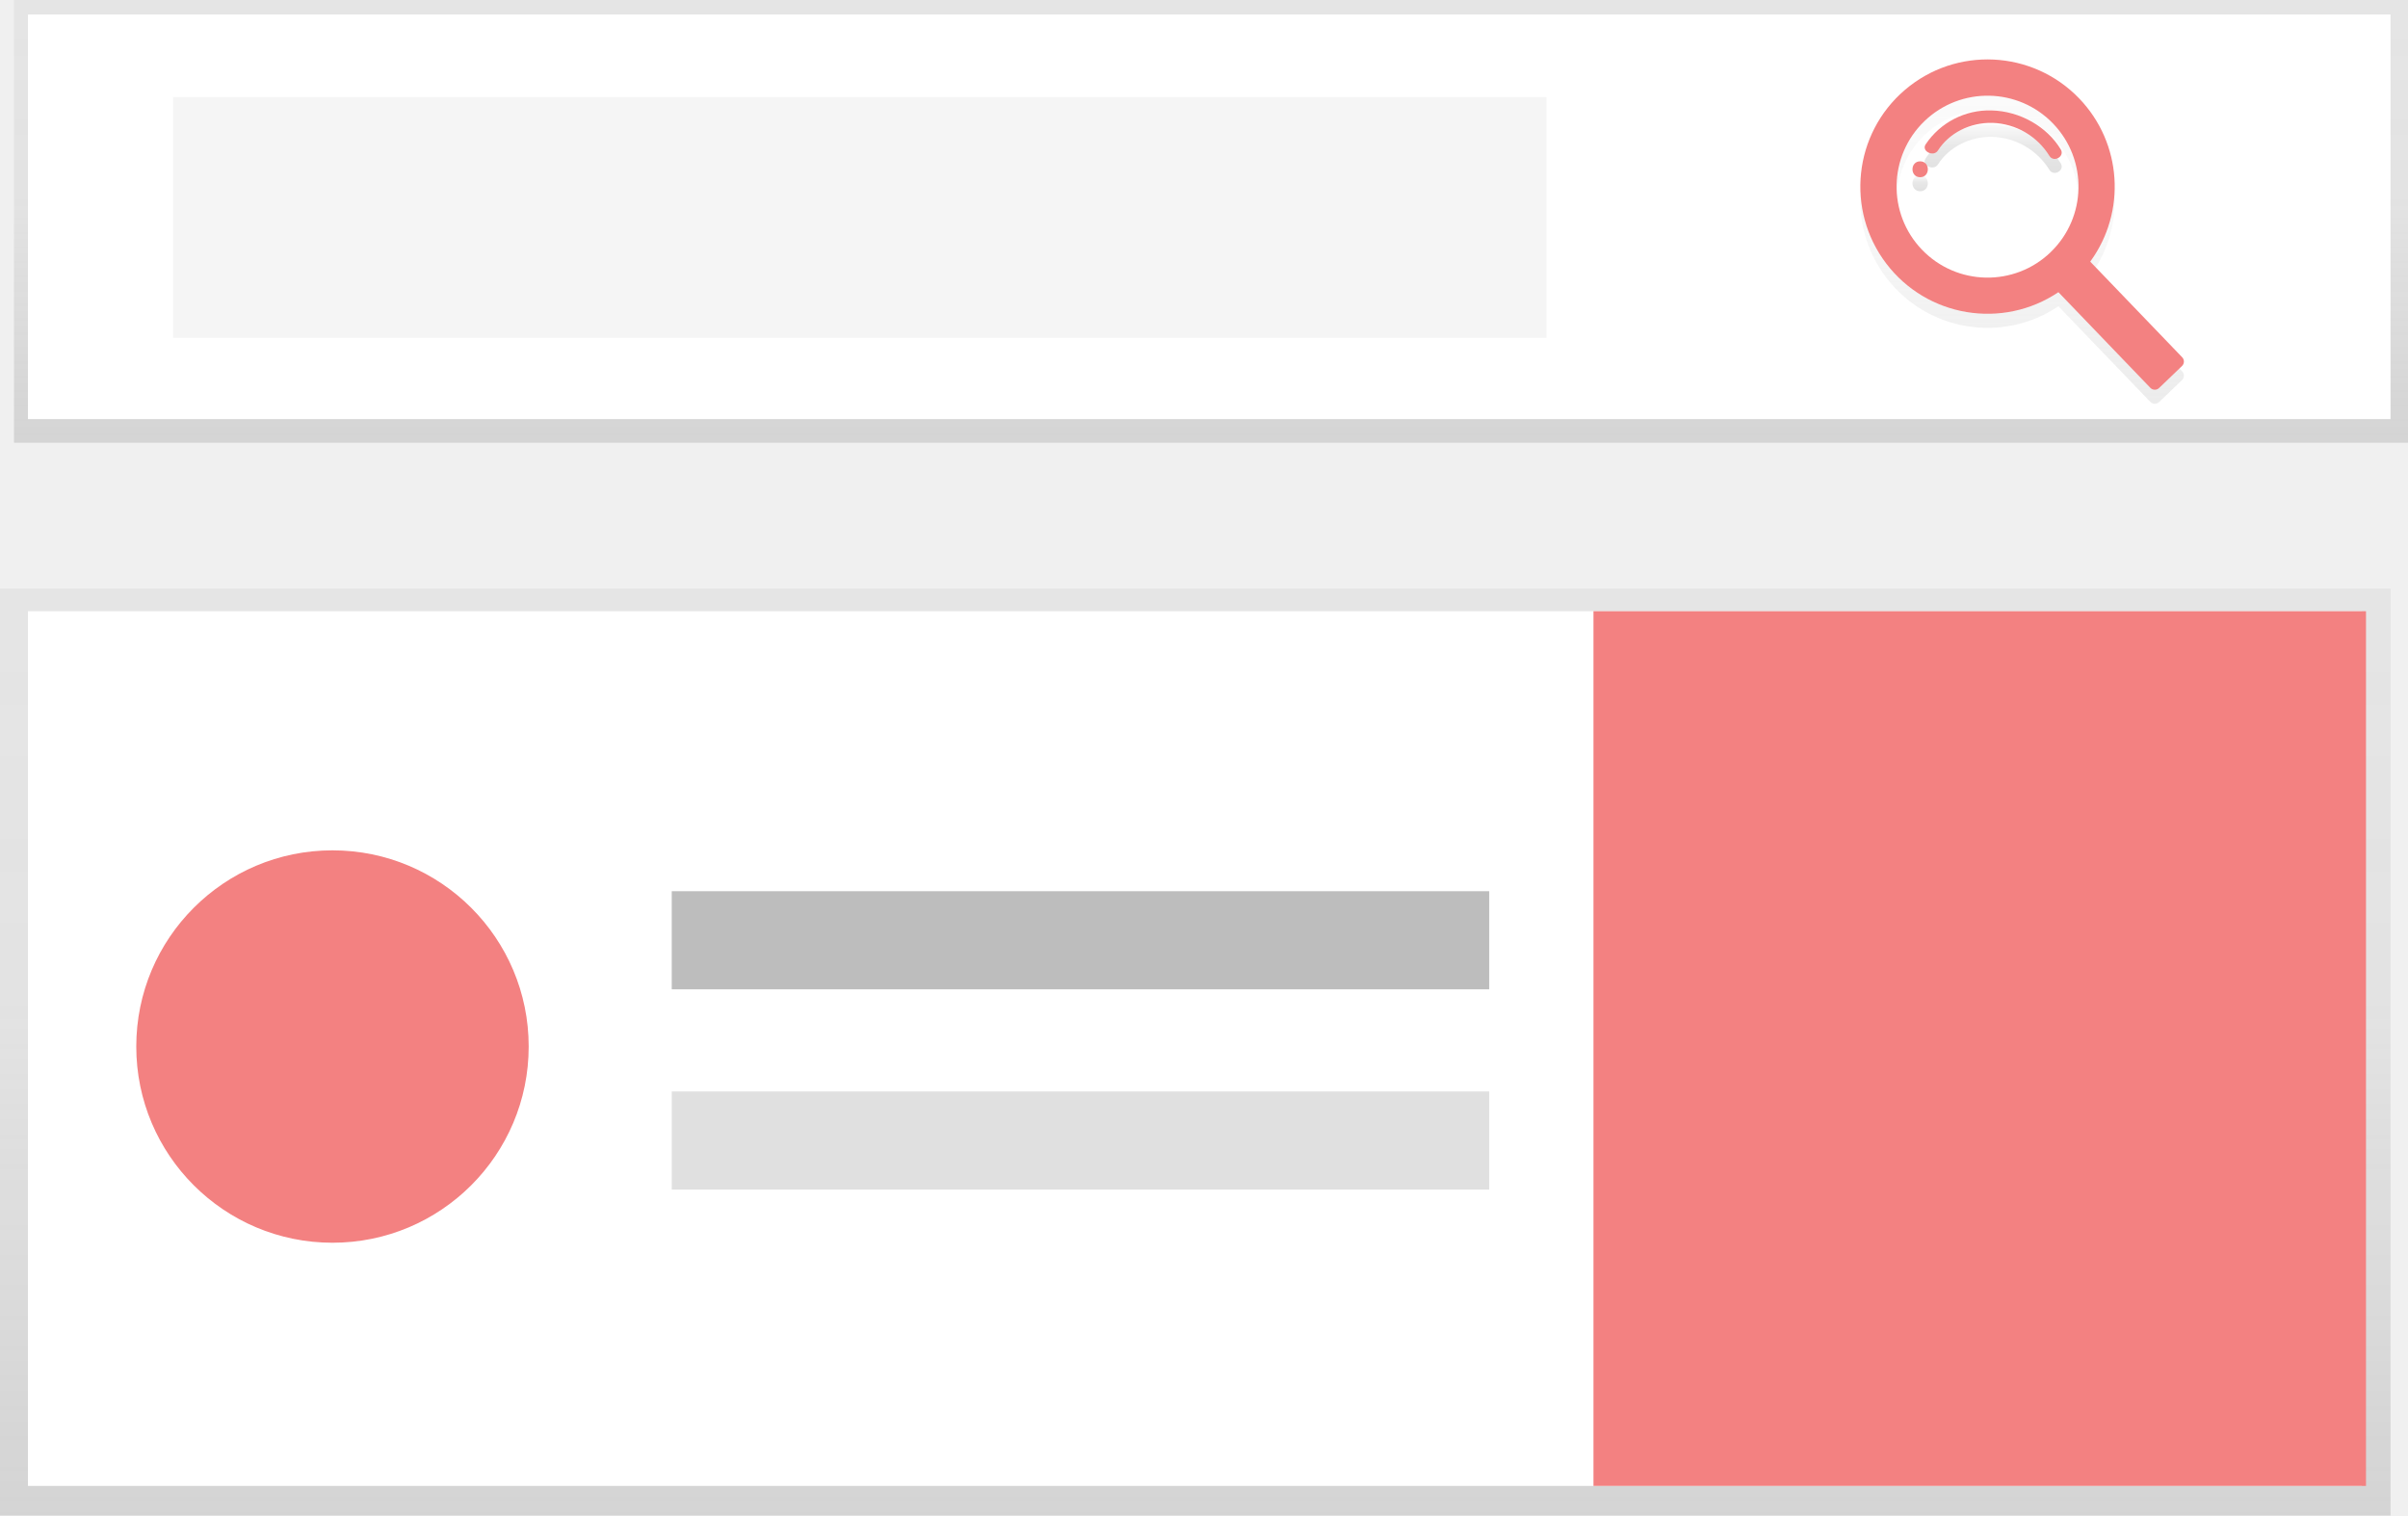
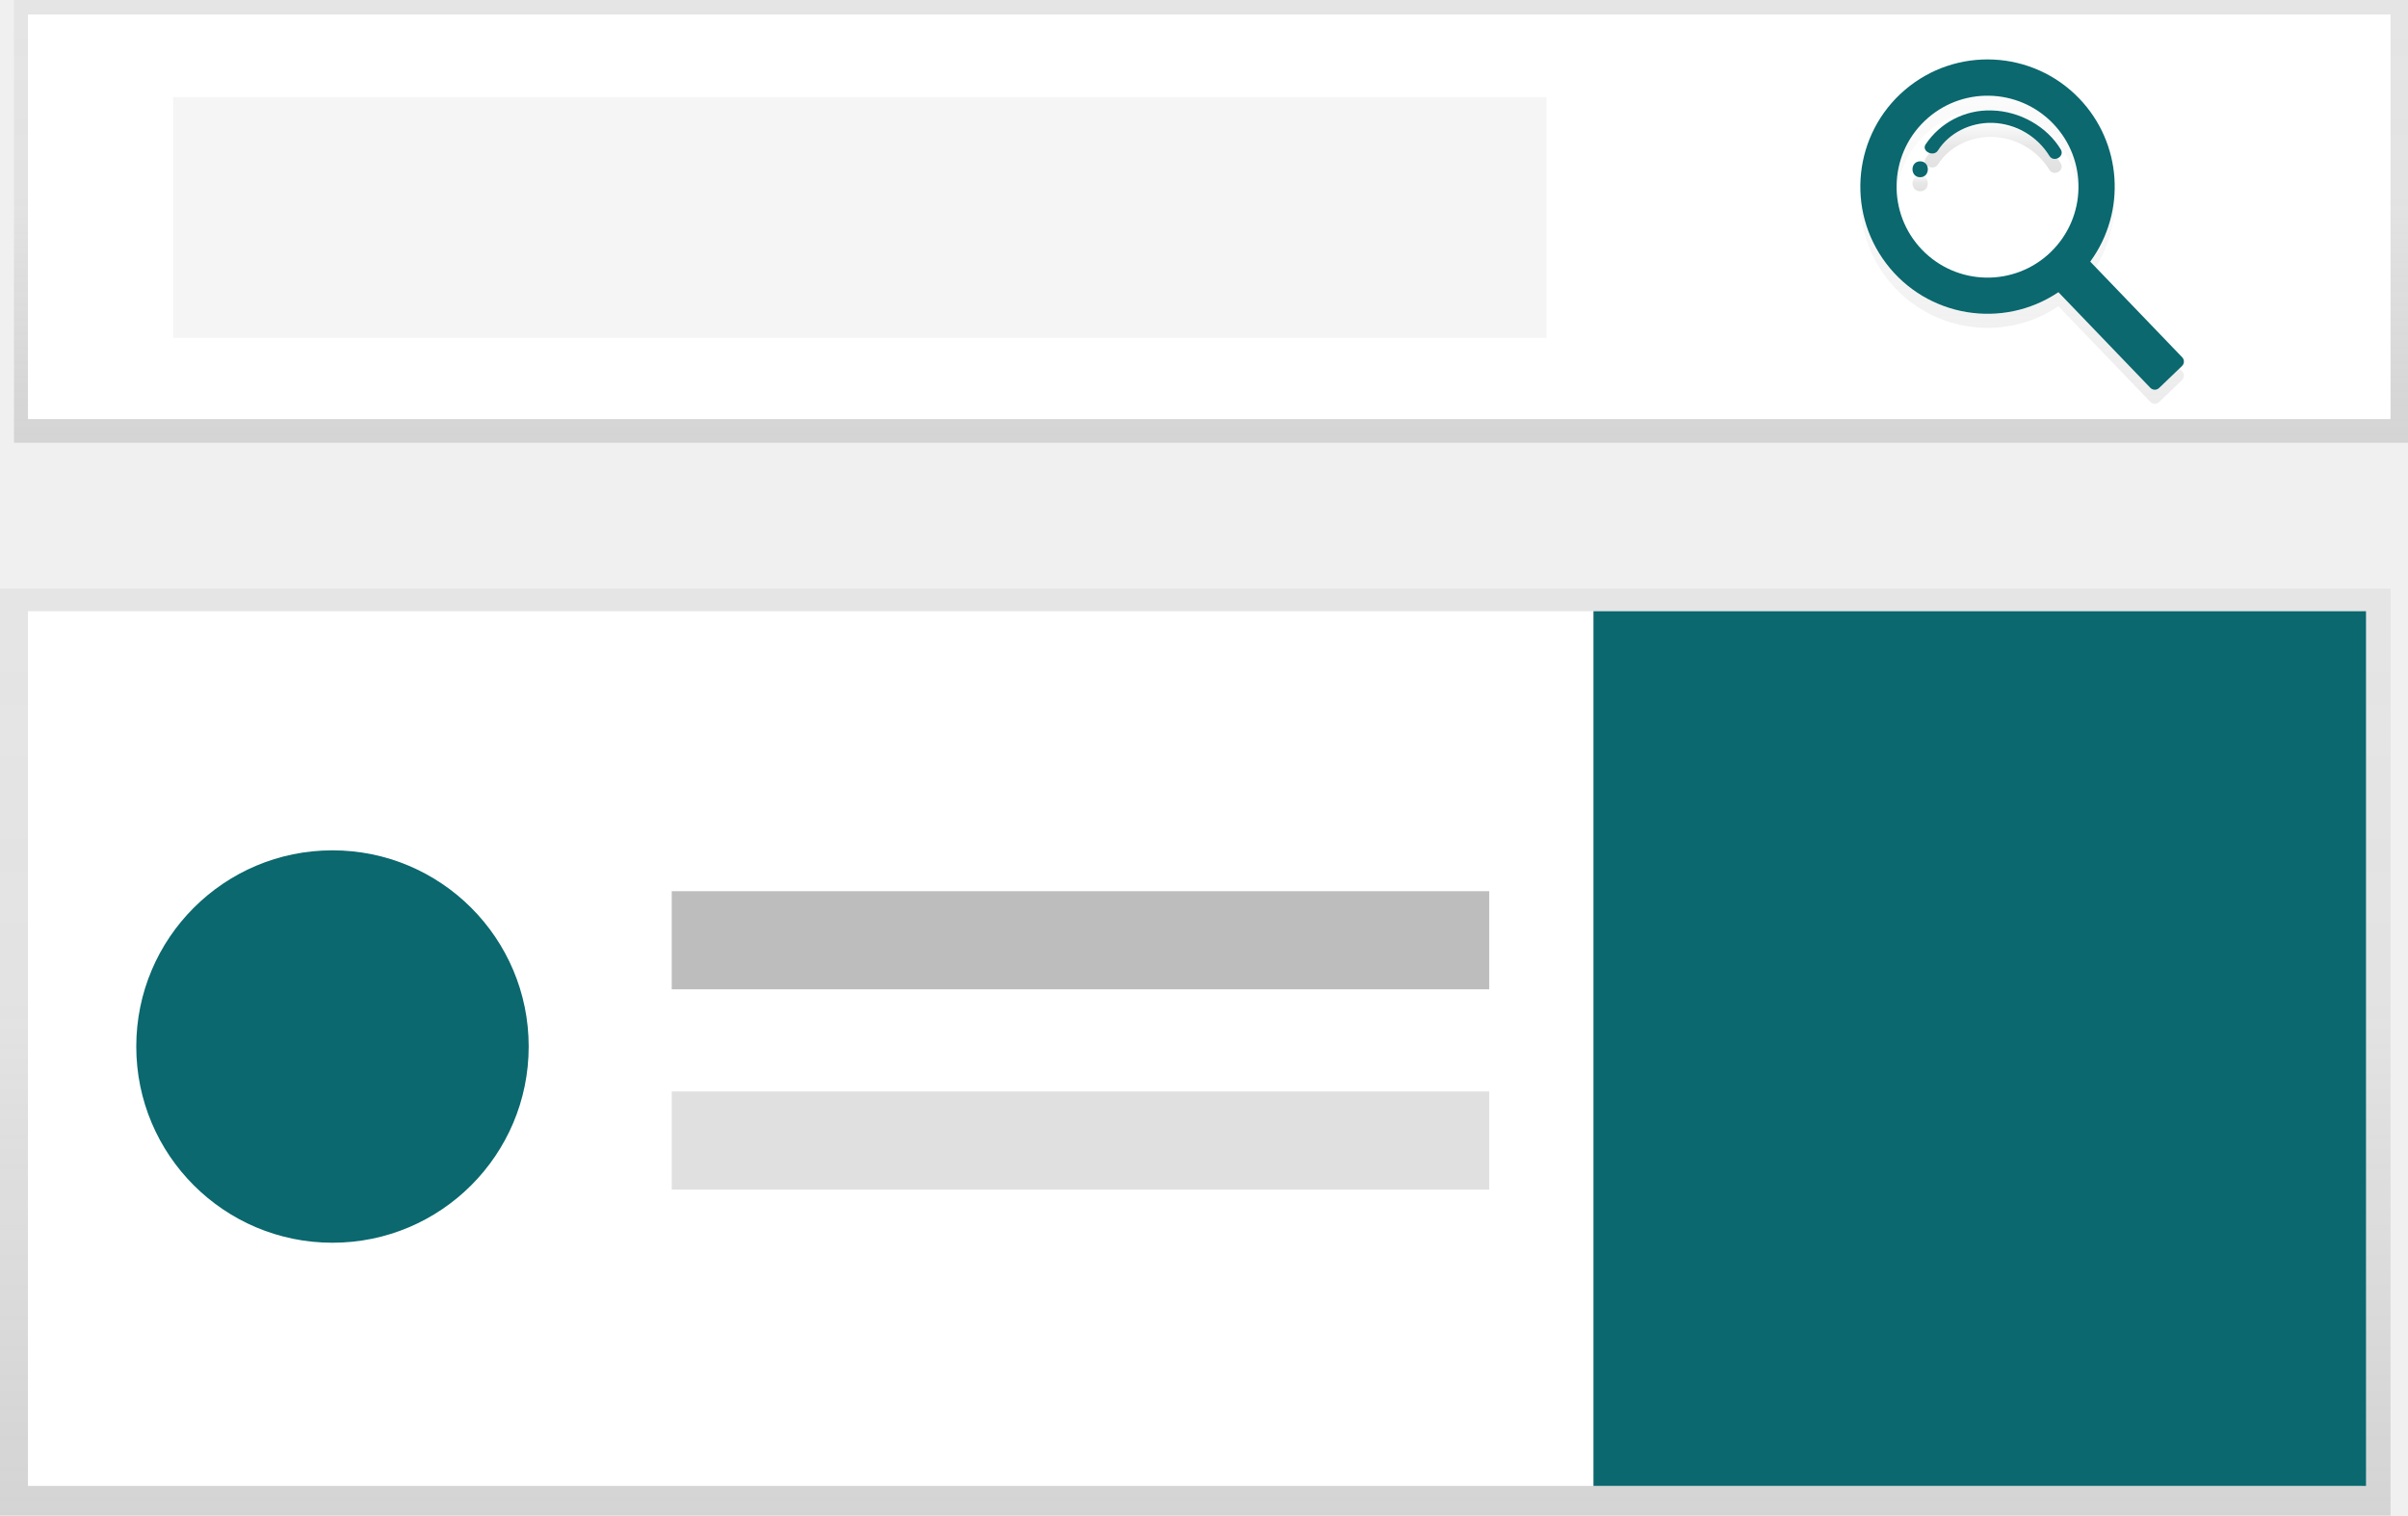
<svg xmlns="http://www.w3.org/2000/svg" xmlns:xlink="http://www.w3.org/1999/xlink" id="806e4c62-374e-42c3-bdb7-896b30a4289a" data-name="Layer 1" width="877" height="551.99" viewBox="0 0 877 551.99">
  <defs>
    <linearGradient id="79b8a473-e936-4e54-b854-cc8520c1f266" x1="441.05" y1="161.23" x2="441.05" gradientUnits="userSpaceOnUse">
      <stop offset="0" stop-color="gray" stop-opacity="0.25" />
      <stop offset="0.54" stop-color="gray" stop-opacity="0.12" />
      <stop offset="1" stop-color="gray" stop-opacity="0.1" />
    </linearGradient>
    <linearGradient id="1e668cbb-e7c2-4a39-9f64-b81df751fdab" x1="898" y1="321.04" x2="898" y2="200.75" gradientUnits="userSpaceOnUse">
      <stop offset="0" stop-color="#b3b3b3" stop-opacity="0.25" />
      <stop offset="0.54" stop-color="#b3b3b3" stop-opacity="0.1" />
      <stop offset="1" stop-color="#b3b3b3" stop-opacity="0.05" />
    </linearGradient>
    <linearGradient id="88c69e1d-c781-40a9-bf13-f8010c5ba138" x1="860.83" y1="243.65" x2="860.83" y2="237.86" gradientUnits="userSpaceOnUse">
      <stop offset="0" stop-opacity="0.12" />
      <stop offset="0.55" stop-opacity="0.09" />
      <stop offset="1" stop-opacity="0.02" />
    </linearGradient>
    <linearGradient id="b4bb9b24-9fbd-4855-955e-d2374dfaf9d1" x1="887.42" y1="237" x2="887.42" y2="219.3" xlink:href="#88c69e1d-c781-40a9-bf13-f8010c5ba138" />
    <linearGradient id="7808190e-10e9-4a9e-a111-7bdbd648c09d" x1="435.32" y1="551.99" x2="435.32" y2="214.38" xlink:href="#79b8a473-e936-4e54-b854-cc8520c1f266" />
  </defs>
  <rect x="5.09" width="871.91" height="161.23" fill="url(#79b8a473-e936-4e54-b854-cc8520c1f266)" />
  <rect x="10.18" y="5.28" width="860.45" height="147.38" fill="#fff" />
  <rect x="63.03" y="35.36" width="500.19" height="87.71" fill="#f5f5f5" />
  <path d="M918.76,215a46.32,46.32,0,1,0-7.58,70.55l33.48,34.83a2.25,2.25,0,0,0,3.19.06l8.34-8a2.25,2.25,0,0,0,.06-3.19l-33.48-34.83A46.32,46.32,0,0,0,918.76,215Zm-10.43,56a33.13,33.13,0,1,1,.92-46.85A33.13,33.13,0,0,1,908.33,270.95Z" transform="translate(-161.5 -174)" fill="url(#1e668cbb-e7c2-4a39-9f64-b81df751fdab)" />
  <path d="M860.83,237.86c-3.73,0-3.73,5.79,0,5.79S864.56,237.86,860.83,237.86Z" transform="translate(-161.5 -174)" fill="url(#88c69e1d-c781-40a9-bf13-f8010c5ba138)" />
  <path d="M886.8,219.31a27.83,27.83,0,0,0-24,12.4c-1.58,2.48,2.91,4.67,4.49,2.2,4-6.29,11.65-10.28,19.9-10.07a25.36,25.36,0,0,1,20.69,12c1.58,2.61,5.73.24,4.15-2.35C907,225.19,897.16,219.54,886.8,219.31Z" transform="translate(-161.5 -174)" fill="url(#b4bb9b24-9fbd-4855-955e-d2374dfaf9d1)" />
-   <path d="M918.76,209.87a46.32,46.32,0,1,0-7.58,70.55l33.48,34.83a2.25,2.25,0,0,0,3.19.06l8.34-8a2.25,2.25,0,0,0,.06-3.19l-33.48-34.83A46.32,46.32,0,0,0,918.76,209.87Zm-10.43,56a33.13,33.13,0,1,1,.92-46.85A33.13,33.13,0,0,1,908.33,265.86Z" transform="translate(-161.5 -174)" fill="#f38181" />
-   <path d="M860.83,232.76c-3.73,0-3.73,5.79,0,5.79S864.56,232.76,860.83,232.76Z" transform="translate(-161.5 -174)" fill="#f38181" />
-   <path d="M886.8,214.22a27.83,27.83,0,0,0-24,12.4c-1.58,2.48,2.91,4.67,4.49,2.2,4-6.29,11.65-10.28,19.9-10.07a25.36,25.36,0,0,1,20.69,12c1.58,2.61,5.73.24,4.15-2.35C907,220.1,897.16,214.45,886.8,214.22Z" transform="translate(-161.5 -174)" fill="#f38181" />
+   <path d="M918.76,209.87a46.32,46.32,0,1,0-7.58,70.55l33.48,34.83a2.25,2.25,0,0,0,3.19.06l8.34-8a2.25,2.25,0,0,0,.06-3.19l-33.48-34.83A46.32,46.32,0,0,0,918.76,209.87Zm-10.43,56a33.13,33.13,0,1,1,.92-46.85A33.13,33.13,0,0,1,908.33,265.86Z" transform="translate(-161.5 -174)" fill="#0a686e" />
+   <path d="M860.83,232.76c-3.73,0-3.73,5.79,0,5.79S864.56,232.76,860.83,232.76Z" transform="translate(-161.5 -174)" fill="#0a686e" />
+   <path d="M886.8,214.22a27.83,27.83,0,0,0-24,12.4c-1.58,2.48,2.91,4.67,4.49,2.2,4-6.29,11.65-10.28,19.9-10.07a25.36,25.36,0,0,1,20.69,12c1.58,2.61,5.73.24,4.15-2.35C907,220.1,897.16,214.45,886.8,214.22Z" transform="translate(-161.5 -174)" fill="#0a686e" />
  <rect y="214.38" width="870.64" height="337.62" fill="url(#7808190e-10e9-4a9e-a111-7bdbd648c09d)" />
  <rect x="10.18" y="222.62" width="850.03" height="318.58" fill="#fff" />
-   <circle cx="121.09" cy="381.17" r="71.46" fill="#f38181" />
+   <circle cx="121.09" cy="381.17" r="71.46" fill="#0a686e" />
  <rect x="244.65" y="324.6" width="297.73" height="35.73" fill="#bdbdbd" />
  <rect x="244.65" y="397.54" width="297.73" height="35.73" fill="#e0e0e0" />
-   <rect x="580.34" y="222.62" width="281.36" height="318.58" fill="#f38181" />
+   <rect x="580.34" y="222.62" width="281.36" height="318.58" fill="#0a686e" />
</svg>
